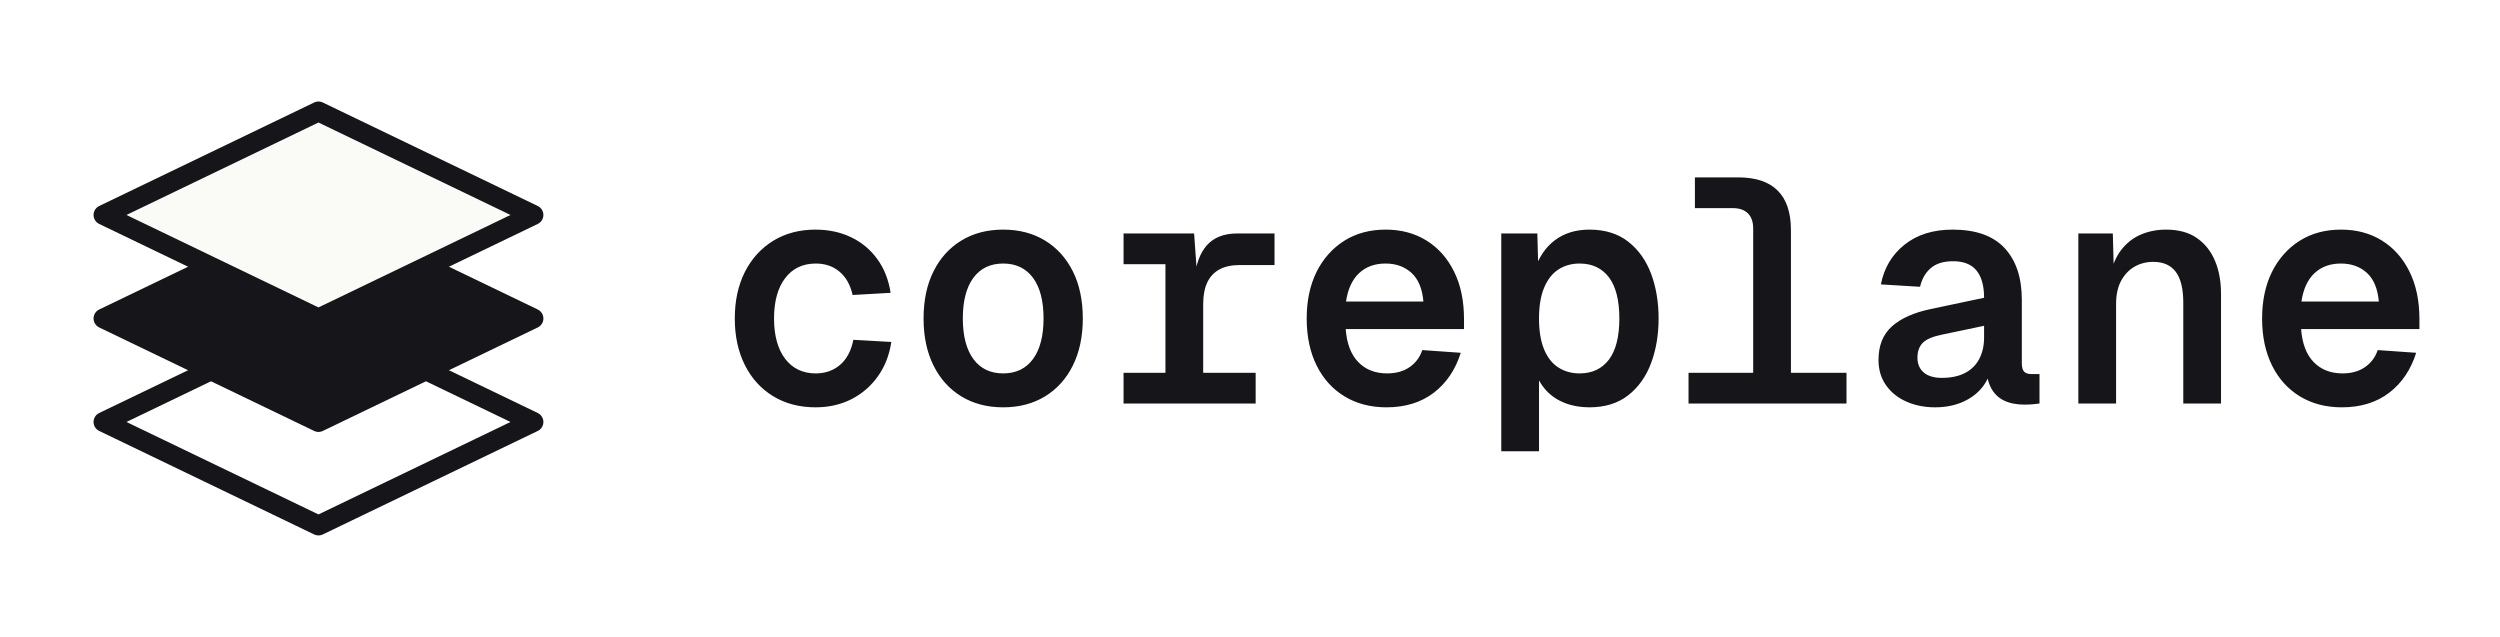
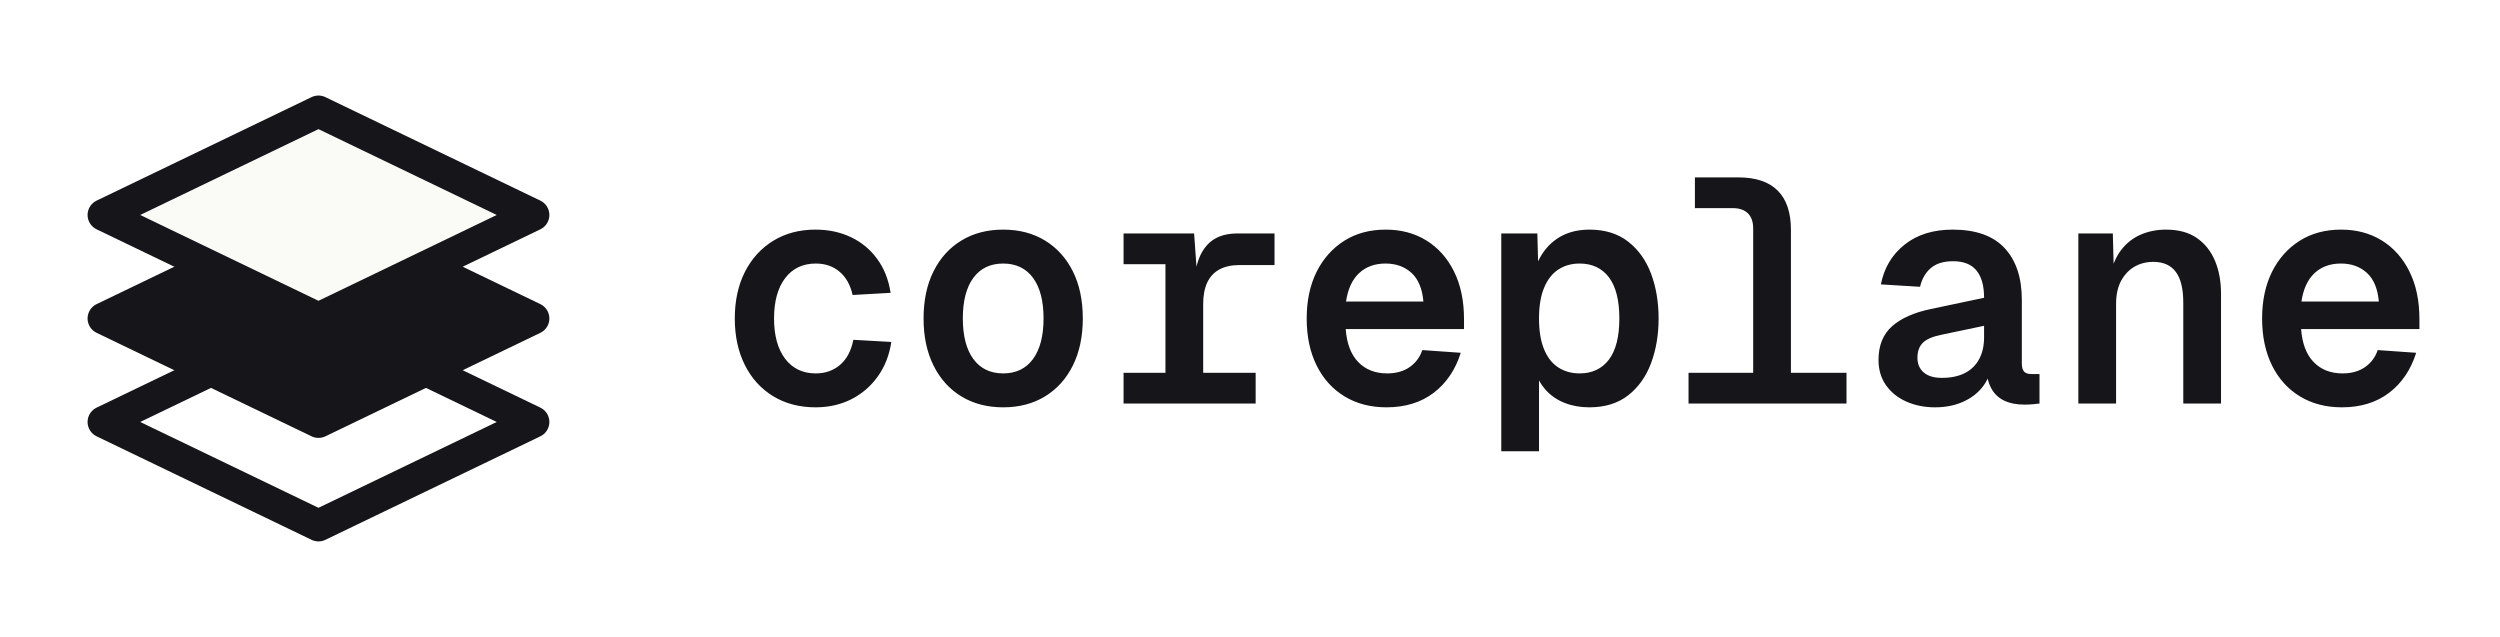
<svg xmlns="http://www.w3.org/2000/svg" width="314" height="80" viewBox="0 0 314 80" fill="none">
-   <g transform="translate(8,8)" stroke-linejoin="round" stroke-width="2.5" stroke="#15151a">
+   <g transform="translate(8,8)" stroke-linejoin="round" stroke-width="4" stroke="#15151a">
    <polygon points="32,32 59,45 32,58 5,45" fill="none" />
    <polygon points="32,19 59,32 32,45 5,32" fill="#15151a" />
    <polygon points="32,6 59,19 32,32 5,19" fill="#fafaf7" />
  </g>
  <path transform="translate(90.00,50.68)" d="M12.43 0.48Q9.41 0.48 7.12 -0.91Q4.83 -2.3 3.56 -4.82Q2.29 -7.34 2.29 -10.68Q2.29 -14.02 3.56 -16.53Q4.83 -19.03 7.12 -20.44Q9.41 -21.84 12.43 -21.84Q14.9 -21.84 16.9 -20.88Q18.89 -19.93 20.18 -18.15Q21.48 -16.38 21.86 -13.9L17.09 -13.63Q16.66 -15.54 15.44 -16.56Q14.23 -17.58 12.46 -17.58Q10.01 -17.58 8.61 -15.74Q7.22 -13.9 7.22 -10.68Q7.22 -7.46 8.61 -5.62Q10.01 -3.78 12.46 -3.78Q14.25 -3.78 15.51 -4.85Q16.77 -5.92 17.18 -8L21.95 -7.73Q21.58 -5.26 20.26 -3.41Q18.95 -1.57 16.94 -0.54Q14.92 0.48 12.43 0.48Z M36 0.48Q33 0.48 30.75 -0.89Q28.5 -2.26 27.25 -4.77Q26 -7.29 26 -10.67Q26 -14.1 27.25 -16.6Q28.5 -19.1 30.75 -20.47Q33 -21.84 36 -21.84Q39 -21.84 41.25 -20.47Q43.5 -19.1 44.75 -16.6Q46 -14.1 46 -10.68Q46 -7.29 44.75 -4.77Q43.5 -2.26 41.25 -0.89Q39 0.48 36 0.48ZM36 -3.78Q38.42 -3.78 39.75 -5.59Q41.07 -7.4 41.07 -10.69Q41.07 -13.98 39.75 -15.78Q38.42 -17.58 36 -17.58Q33.58 -17.58 32.25 -15.78Q30.93 -13.98 30.93 -10.69Q30.93 -7.4 32.25 -5.59Q33.58 -3.78 36 -3.78Z M51.12 0V-3.86H58.47L56.38 -1.79V-19.59L58.47 -17.5H51.12V-21.36H59.98L60.42 -15.17L60 -15.5Q60.27 -18.41 61.59 -19.88Q62.91 -21.36 65.42 -21.36H70.08V-17.39H65.7Q64.17 -17.39 63.16 -16.84Q62.14 -16.28 61.63 -15.2Q61.12 -14.11 61.12 -12.48V-1.79L59.06 -3.86H67.71V0Z M84.14 0.48Q81.14 0.48 78.88 -0.89Q76.62 -2.26 75.37 -4.77Q74.12 -7.29 74.12 -10.68Q74.12 -14.02 75.36 -16.53Q76.61 -19.03 78.84 -20.44Q81.06 -21.84 84.05 -21.84Q86.94 -21.84 89.15 -20.48Q91.37 -19.11 92.62 -16.59Q93.88 -14.07 93.88 -10.59V-9.35H79.02Q79.22 -6.62 80.6 -5.2Q81.98 -3.78 84.22 -3.78Q85.92 -3.78 87.06 -4.58Q88.2 -5.38 88.64 -6.71L93.47 -6.37Q92.47 -3.18 90.08 -1.35Q87.68 0.48 84.14 0.48ZM79.06 -12.81H88.78Q88.57 -15.23 87.28 -16.41Q85.99 -17.58 84.02 -17.58Q81.99 -17.58 80.7 -16.37Q79.41 -15.16 79.06 -12.81Z M98.56 6V-21.36H103.09L103.22 -16.46L102.72 -16.7Q103.54 -19.2 105.31 -20.52Q107.08 -21.84 109.62 -21.84Q112.57 -21.84 114.5 -20.33Q116.43 -18.82 117.38 -16.29Q118.32 -13.76 118.32 -10.68Q118.32 -7.62 117.38 -5.08Q116.43 -2.54 114.5 -1.03Q112.57 0.48 109.62 0.48Q107.94 0.48 106.56 -0.06Q105.18 -0.59 104.22 -1.62Q103.26 -2.66 102.75 -4.16L103.3 -4.7V6ZM108.4 -3.78Q110.76 -3.78 112.08 -5.51Q113.39 -7.25 113.39 -10.68Q113.39 -14.11 112.08 -15.85Q110.76 -17.58 108.4 -17.58Q106.88 -17.58 105.73 -16.83Q104.58 -16.08 103.94 -14.54Q103.3 -13.01 103.3 -10.68Q103.3 -8.35 103.93 -6.82Q104.56 -5.28 105.72 -4.53Q106.88 -3.78 108.4 -3.78Z M130.2 -1.36V-21.98Q130.2 -23.22 129.54 -23.88Q128.87 -24.54 127.64 -24.54H122.88V-28.4H128.34Q131.62 -28.4 133.28 -26.74Q134.94 -25.08 134.94 -21.81V-1.36ZM122.08 0V-3.86H141.92V0Z M153.04 0.48Q151.06 0.48 149.44 -0.24Q147.82 -0.96 146.88 -2.3Q145.94 -3.64 145.94 -5.47Q145.94 -8.19 147.64 -9.7Q149.34 -11.21 152.53 -11.87L159.2 -13.28Q159.2 -15.54 158.25 -16.7Q157.3 -17.87 155.31 -17.87Q153.5 -17.87 152.5 -17Q151.5 -16.14 151.16 -14.66L146.24 -14.96Q146.84 -18.06 149.21 -19.95Q151.58 -21.84 155.25 -21.84Q159.62 -21.84 161.78 -19.52Q163.94 -17.19 163.94 -13.04V-5.07Q163.94 -4.29 164.24 -3.99Q164.54 -3.7 165.12 -3.7H166.16V0Q165.92 0.04 165.38 0.09Q164.83 0.14 164.27 0.14Q162.75 0.14 161.69 -0.38Q160.63 -0.9 160.08 -1.95Q159.53 -3 159.47 -4.54H160.08Q159.86 -3.12 158.92 -1.97Q157.97 -0.82 156.46 -0.17Q154.94 0.48 153.04 0.48ZM153.89 -3.22Q155.62 -3.22 156.8 -3.83Q157.98 -4.44 158.59 -5.59Q159.2 -6.74 159.2 -8.3V-9.76L153.87 -8.64Q152.18 -8.3 151.5 -7.62Q150.83 -6.94 150.83 -5.76Q150.83 -4.57 151.63 -3.89Q152.42 -3.22 153.89 -3.22Z M171.04 0V-21.36H175.37L175.52 -15.66L175.02 -15.94Q175.41 -17.96 176.41 -19.27Q177.42 -20.58 178.87 -21.21Q180.33 -21.84 182.05 -21.84Q184.41 -21.84 185.92 -20.79Q187.44 -19.74 188.2 -17.93Q188.96 -16.12 188.96 -13.8V0H184.22V-12.66Q184.22 -15.26 183.29 -16.52Q182.35 -17.79 180.45 -17.79Q179.16 -17.79 178.1 -17.19Q177.05 -16.58 176.41 -15.41Q175.78 -14.24 175.78 -12.5V0Z M204.14 0.48Q201.14 0.48 198.88 -0.89Q196.62 -2.26 195.37 -4.77Q194.12 -7.29 194.12 -10.68Q194.12 -14.02 195.36 -16.53Q196.61 -19.03 198.84 -20.44Q201.06 -21.84 204.05 -21.84Q206.94 -21.84 209.15 -20.48Q211.37 -19.11 212.62 -16.59Q213.88 -14.07 213.88 -10.59V-9.35H199.02Q199.22 -6.62 200.6 -5.2Q201.98 -3.78 204.22 -3.78Q205.92 -3.78 207.06 -4.58Q208.2 -5.38 208.64 -6.71L213.47 -6.37Q212.47 -3.18 210.08 -1.35Q207.68 0.48 204.14 0.48ZM199.06 -12.81H208.78Q208.57 -15.23 207.28 -16.41Q205.99 -17.58 204.02 -17.58Q201.99 -17.58 200.7 -16.37Q199.41 -15.16 199.06 -12.81Z" fill="#15151a" />
</svg>
